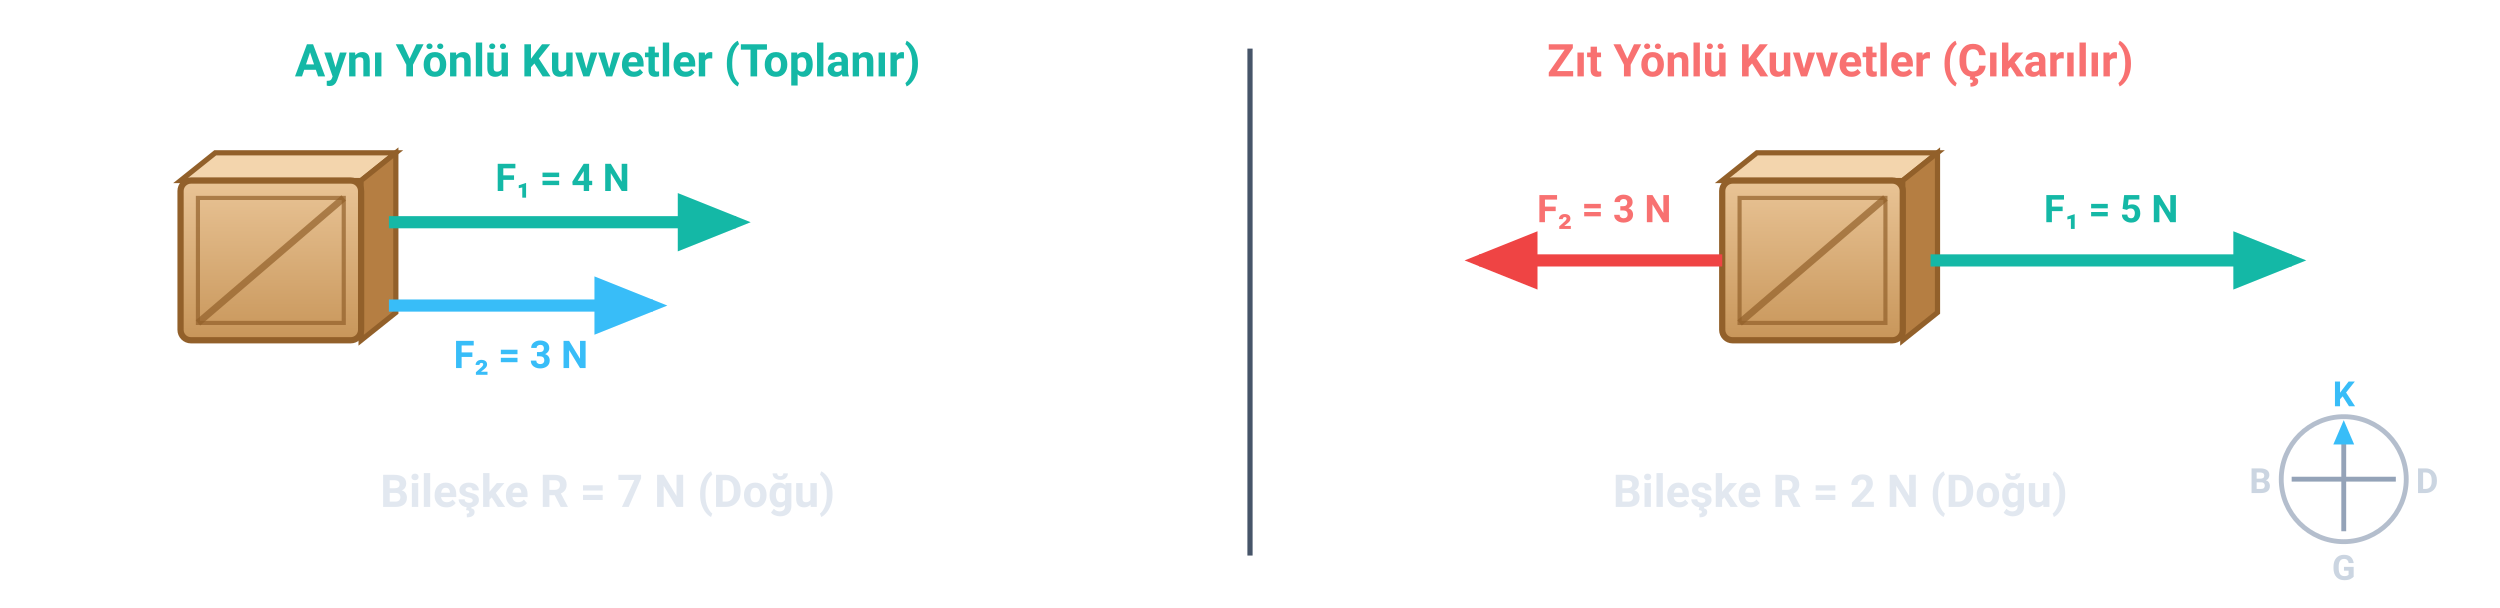
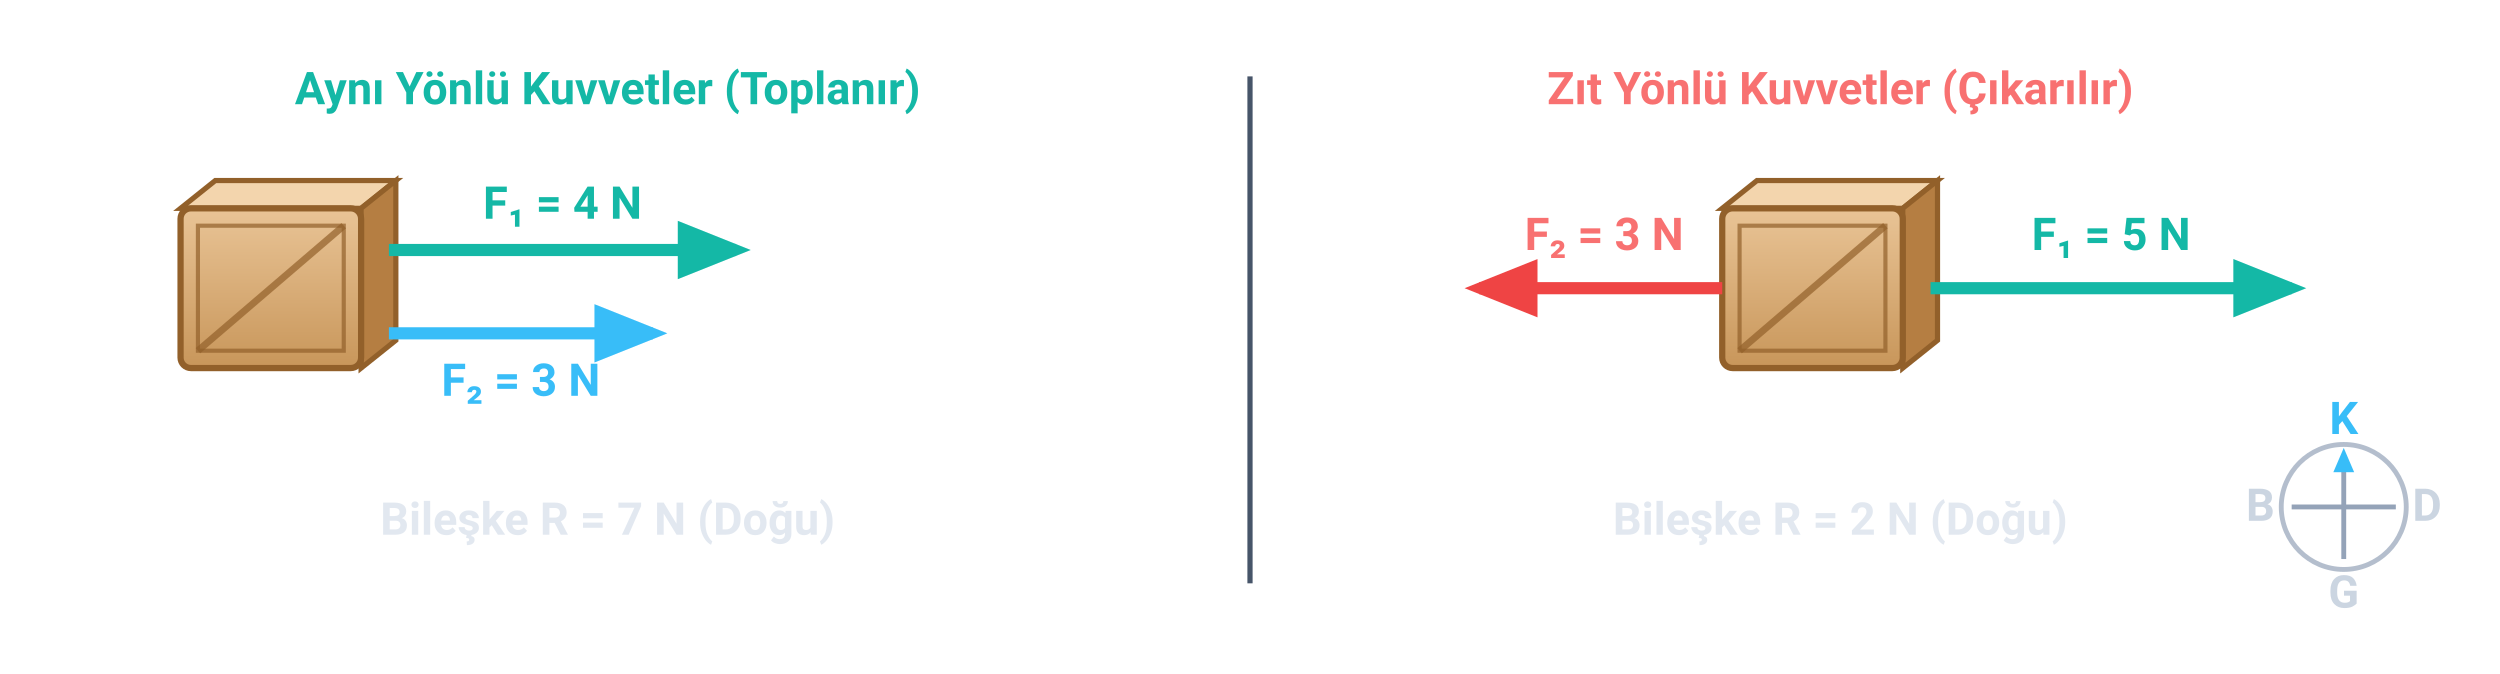
- <svg xmlns="http://www.w3.org/2000/svg" viewBox="0 0 720 175" width="720" height="175" font-family="system-ui, -apple-system, Segoe UI, Roboto, Arial, sans-serif">
+ <svg xmlns="http://www.w3.org/2000/svg" preserveAspectRatio="xMidYMid meet" viewBox="0 -8 720 194" width="720" height="194" font-family="system-ui, -apple-system, Segoe UI, Roboto, Arial, sans-serif">
  <defs>
    <radialGradient id="g-sun" cx="38%" cy="35%" r="65%">
      <stop offset="0%" stop-color="#fef08a" />
      <stop offset="45%" stop-color="#f59e0b" />
      <stop offset="100%" stop-color="#c2410c" />
    </radialGradient>
    <radialGradient id="g-earth" cx="35%" cy="30%" r="68%">
      <stop offset="0%" stop-color="#7dd3fc" />
      <stop offset="55%" stop-color="#0284c7" />
      <stop offset="100%" stop-color="#1e3a8a" />
    </radialGradient>
    <radialGradient id="g-mars" cx="35%" cy="30%" r="68%">
      <stop offset="0%" stop-color="#fca5a5" />
      <stop offset="55%" stop-color="#dc2626" />
      <stop offset="100%" stop-color="#7f1d1d" />
    </radialGradient>
    <radialGradient id="g-jup" cx="35%" cy="30%" r="68%">
      <stop offset="0%" stop-color="#fed7aa" />
      <stop offset="55%" stop-color="#d97706" />
      <stop offset="100%" stop-color="#78350f" />
    </radialGradient>
    <radialGradient id="g-moon" cx="35%" cy="30%" r="68%">
      <stop offset="0%" stop-color="#f1f5f9" />
      <stop offset="60%" stop-color="#94a3b8" />
      <stop offset="100%" stop-color="#475569" />
    </radialGradient>
    <linearGradient id="g-crate" x1="0" y1="0" x2="0" y2="1">
      <stop offset="0%" stop-color="#e9c496" />
      <stop offset="100%" stop-color="#c8965a" />
    </linearGradient>
    <marker id="a-teal" viewBox="0 0 10 10" refX="8" refY="5" markerWidth="6" markerHeight="6" orient="auto-start-reverse">
      <path d="M0 1 L10 5 L0 9 z" fill="#14b8a6" />
    </marker>
    <marker id="a-blue" viewBox="0 0 10 10" refX="8" refY="5" markerWidth="6" markerHeight="6" orient="auto-start-reverse">
      <path d="M0 1 L10 5 L0 9 z" fill="#38bdf8" />
    </marker>
    <marker id="a-navy" viewBox="0 0 10 10" refX="8" refY="5" markerWidth="6" markerHeight="6" orient="auto-start-reverse">
      <path d="M0 1 L10 5 L0 9 z" fill="#1d4ed8" />
    </marker>
    <marker id="a-red" viewBox="0 0 10 10" refX="8" refY="5" markerWidth="6" markerHeight="6" orient="auto-start-reverse">
      <path d="M0 1 L10 5 L0 9 z" fill="#ef4444" />
    </marker>
    <marker id="a-amber" viewBox="0 0 10 10" refX="8" refY="5" markerWidth="6" markerHeight="6" orient="auto-start-reverse">
      <path d="M0 1 L10 5 L0 9 z" fill="#f59e0b" />
    </marker>
    <marker id="a-slate" viewBox="0 0 10 10" refX="8" refY="5" markerWidth="6" markerHeight="6" orient="auto-start-reverse">
      <path d="M0 1 L10 5 L0 9 z" fill="#475569" />
    </marker>
  </defs>
-   <rect width="720" height="175" fill="none" />
+   <rect y="-8" width="720" height="194" fill="none" />
  <text x="175" y="22" text-anchor="middle" font-size="13" font-weight="700" fill="#14b8a6">Aynı Yönlü Kuvvetler (Toplanır)</text>
  <g>
    <polygon points="52,52 62,44 114,44 104,52" fill="#f3d5ad" stroke="#92602a" stroke-width="1.5" />
    <polygon points="104,52 114,44 114,90 104,98" fill="#b57e42" stroke="#92602a" stroke-width="1.5" />
    <rect x="52" y="52" width="52" height="46" rx="3" fill="url(#g-crate)" stroke="#92602a" stroke-width="1.8" />
    <rect x="57" y="57" width="42" height="36" fill="none" stroke="#92602a" stroke-width="1.2" opacity="0.7" />
    <line x1="57" y1="93" x2="99" y2="57" stroke="#92602a" stroke-width="2" opacity="0.7" />
  </g>
  <line x1="112" y1="64" x2="212" y2="64" stroke="#14b8a6" stroke-width="3.5" marker-end="url(#a-teal)" />
-   <text x="162" y="55" text-anchor="middle" font-size="11" font-weight="700" fill="#14b8a6">F₁ = 4 N</text>
+   <text x="162" y="55" text-anchor="middle" font-size="13" font-weight="700" fill="#14b8a6">F₁ = 4 N</text>
  <line x1="112" y1="88" x2="188" y2="88" stroke="#38bdf8" stroke-width="3.5" marker-end="url(#a-blue)" />
-   <text x="150" y="106" text-anchor="middle" font-size="11" font-weight="700" fill="#38bdf8">F₂ = 3 N</text>
+   <text x="150" y="106" text-anchor="middle" font-size="13" font-weight="700" fill="#38bdf8">F₂ = 3 N</text>
  <text x="175" y="146" text-anchor="middle" font-size="13" font-weight="700" fill="#e2e8f0">Bileşke R = 7 N (Doğu)</text>
  <line x1="360" y1="14" x2="360" y2="160" stroke="#475569" stroke-width="1.5" />
  <text x="530" y="22" text-anchor="middle" font-size="13" font-weight="700" fill="#f87171">Zıt Yönlü Kuvvetler (Çıkarılır)</text>
  <g>
    <polygon points="496,52 506,44 558,44 548,52" fill="#f3d5ad" stroke="#92602a" stroke-width="1.5" />
    <polygon points="548,52 558,44 558,90 548,98" fill="#b57e42" stroke="#92602a" stroke-width="1.5" />
    <rect x="496" y="52" width="52" height="46" rx="3" fill="url(#g-crate)" stroke="#92602a" stroke-width="1.8" />
    <rect x="501" y="57" width="42" height="36" fill="none" stroke="#92602a" stroke-width="1.2" opacity="0.7" />
    <line x1="501" y1="93" x2="543" y2="57" stroke="#92602a" stroke-width="2" opacity="0.7" />
  </g>
  <line x1="556" y1="75" x2="660" y2="75" stroke="#14b8a6" stroke-width="3.5" marker-end="url(#a-teal)" />
-   <text x="608" y="64" text-anchor="middle" font-size="11" font-weight="700" fill="#14b8a6">F₁ = 5 N</text>
+   <text x="608" y="64" text-anchor="middle" font-size="13" font-weight="700" fill="#14b8a6">F₁ = 5 N</text>
  <line x1="496" y1="75" x2="426" y2="75" stroke="#ef4444" stroke-width="3.5" marker-end="url(#a-red)" />
-   <text x="462" y="64" text-anchor="middle" font-size="11" font-weight="700" fill="#f87171">F₂ = 3 N</text>
+   <text x="462" y="64" text-anchor="middle" font-size="13" font-weight="700" fill="#f87171">F₂ = 3 N</text>
  <text x="530" y="146" text-anchor="middle" font-size="13" font-weight="700" fill="#e2e8f0">Bileşke R = 2 N (Doğu)</text>
  <g transform="translate(675,138)">
    <circle cx="0" cy="0" r="18" fill="none" stroke="#94a3b8" stroke-width="1.4" opacity="0.7" />
    <line x1="0" y1="-15" x2="0" y2="15" stroke="#94a3b8" stroke-width="1.4" />
    <line x1="-15" y1="0" x2="15" y2="0" stroke="#94a3b8" stroke-width="1.4" />
    <polygon points="0,-17 -3,-10 3,-10" fill="#38bdf8" />
-     <text x="0" y="-21" text-anchor="middle" font-size="10" font-weight="700" fill="#38bdf8">K</text>
-     <text x="0" y="29" text-anchor="middle" font-size="10" font-weight="700" fill="#cbd5e1">G</text>
-     <text x="24" y="4" text-anchor="middle" font-size="10" font-weight="700" fill="#cbd5e1">D</text>
-     <text x="-24" y="4" text-anchor="middle" font-size="10" font-weight="700" fill="#cbd5e1">B</text>
+     <text x="0" y="-21" text-anchor="middle" font-size="13" font-weight="700" fill="#38bdf8">K</text>
+     <text x="0" y="29" text-anchor="middle" font-size="13" font-weight="700" fill="#cbd5e1">G</text>
+     <text x="24" y="4" text-anchor="middle" font-size="13" font-weight="700" fill="#cbd5e1">D</text>
+     <text x="-24" y="4" text-anchor="middle" font-size="13" font-weight="700" fill="#cbd5e1">B</text>
  </g>
</svg>
